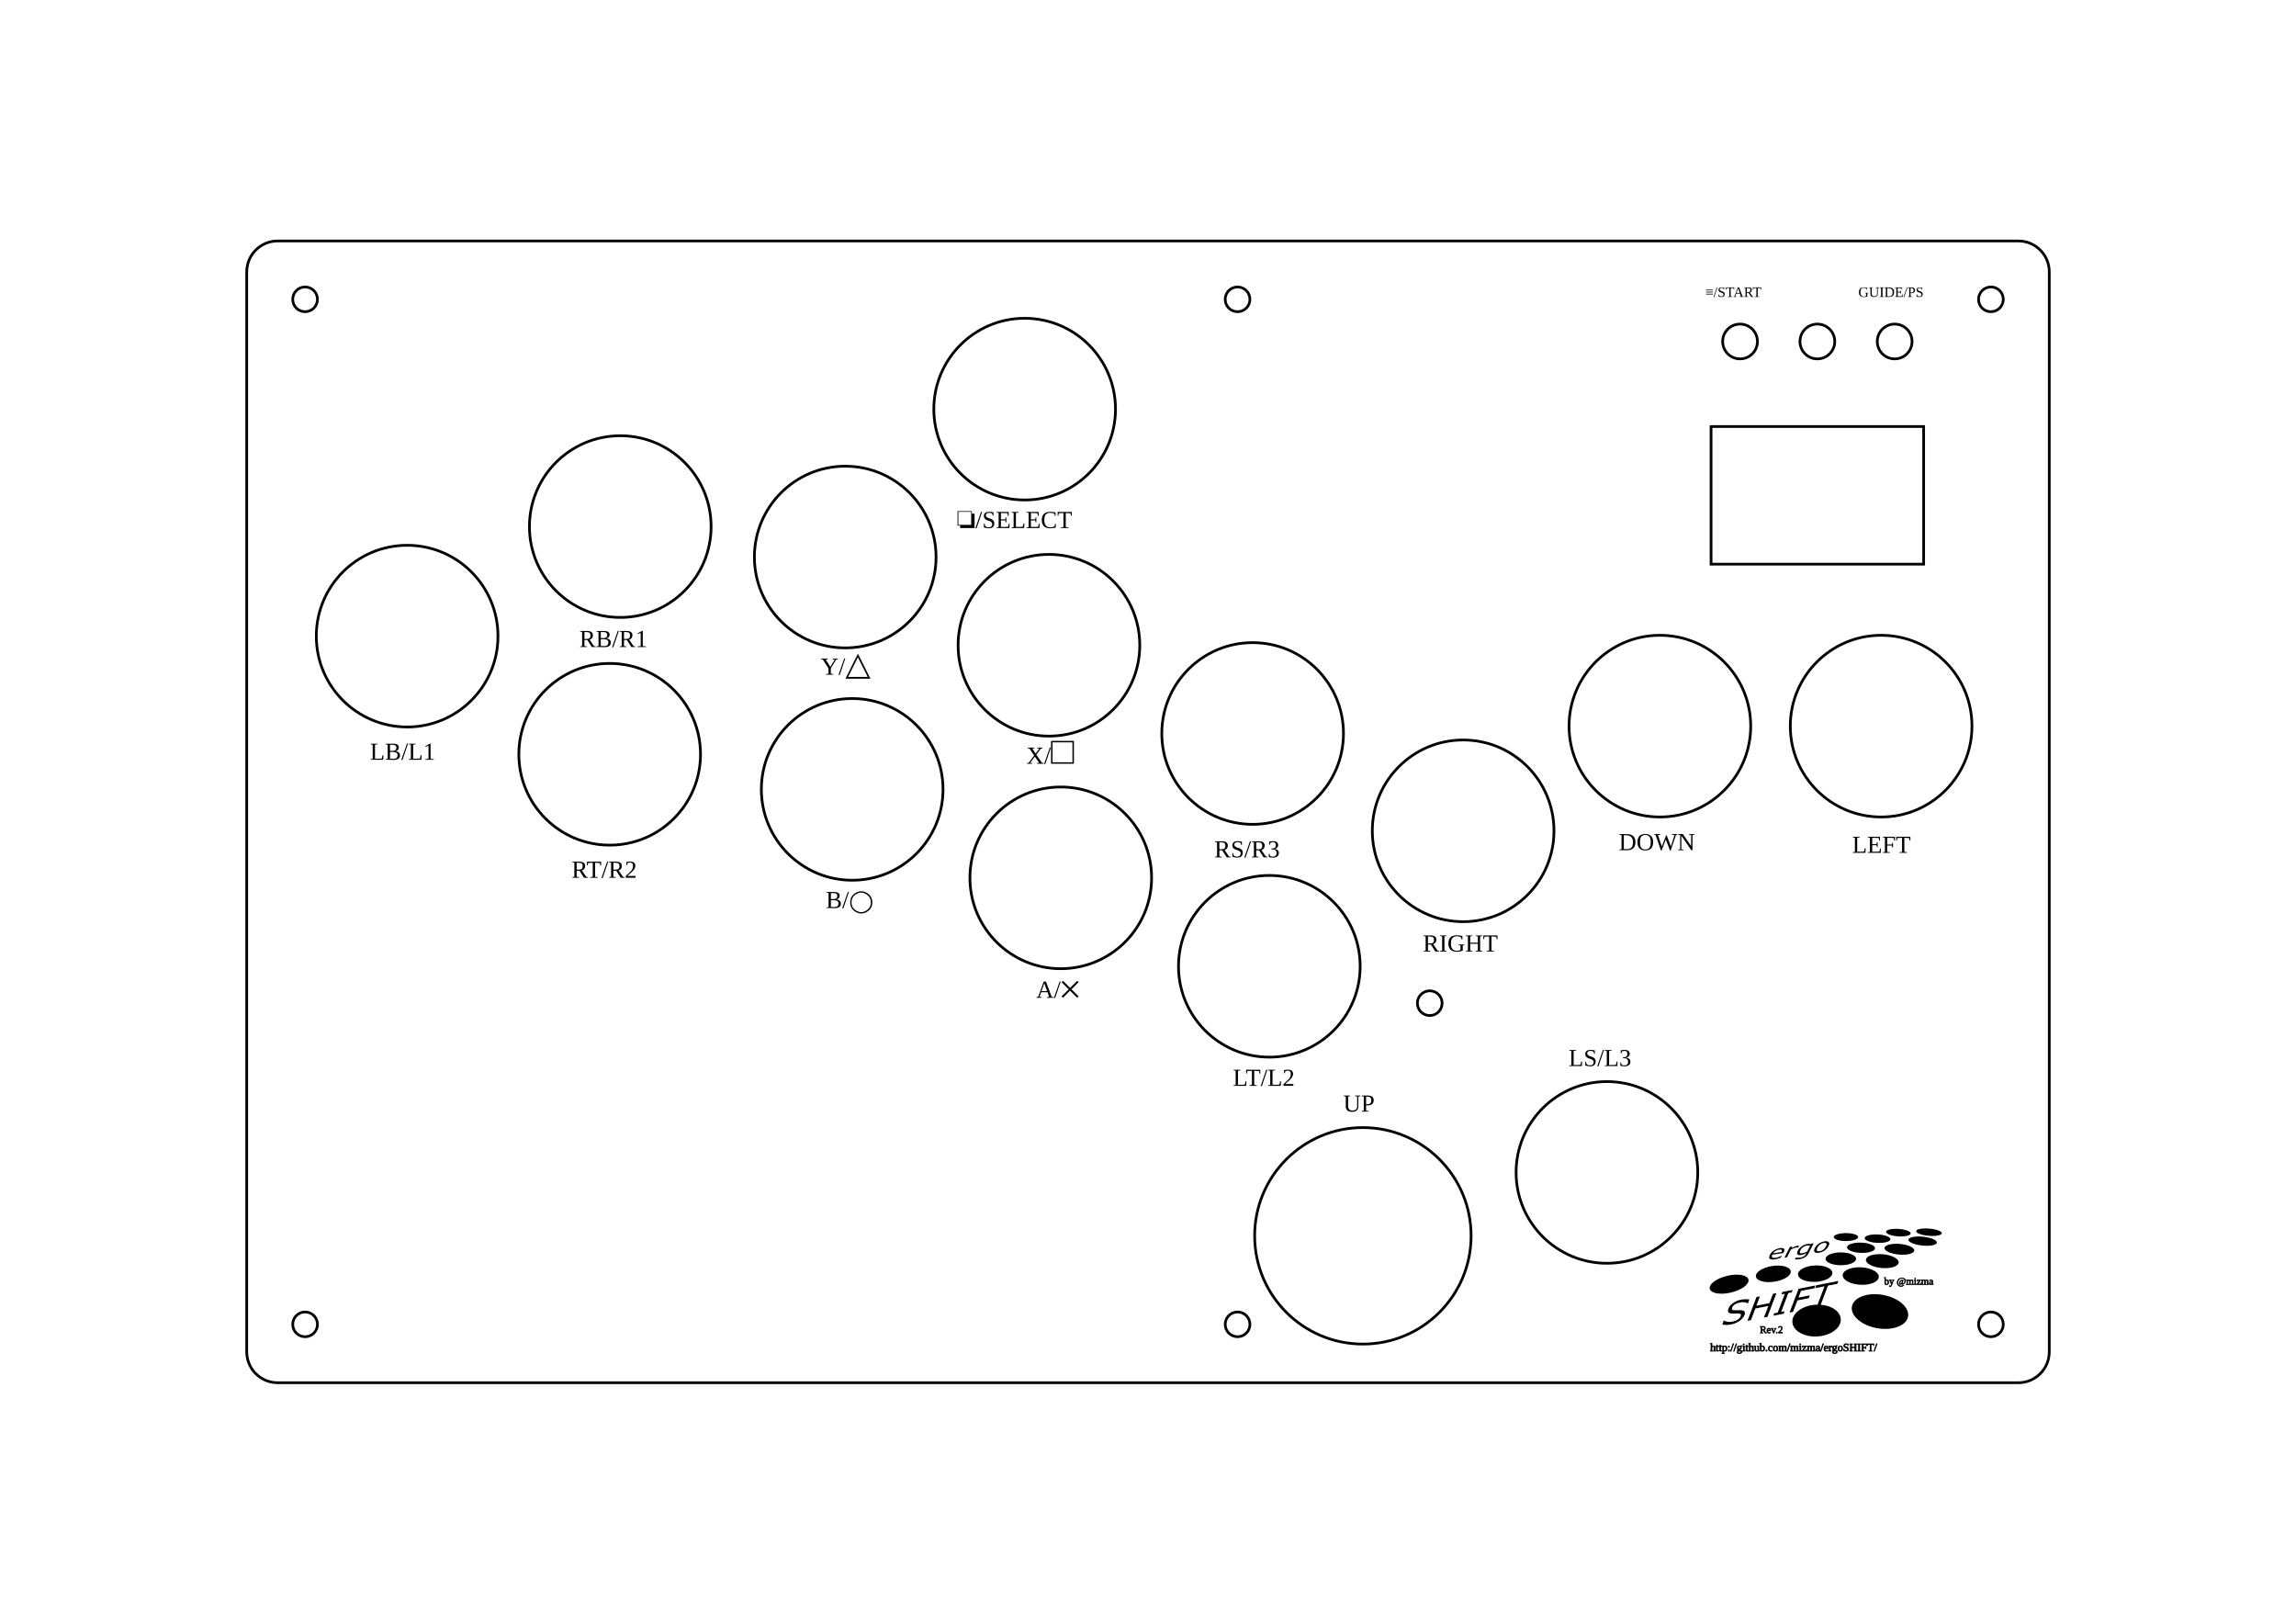
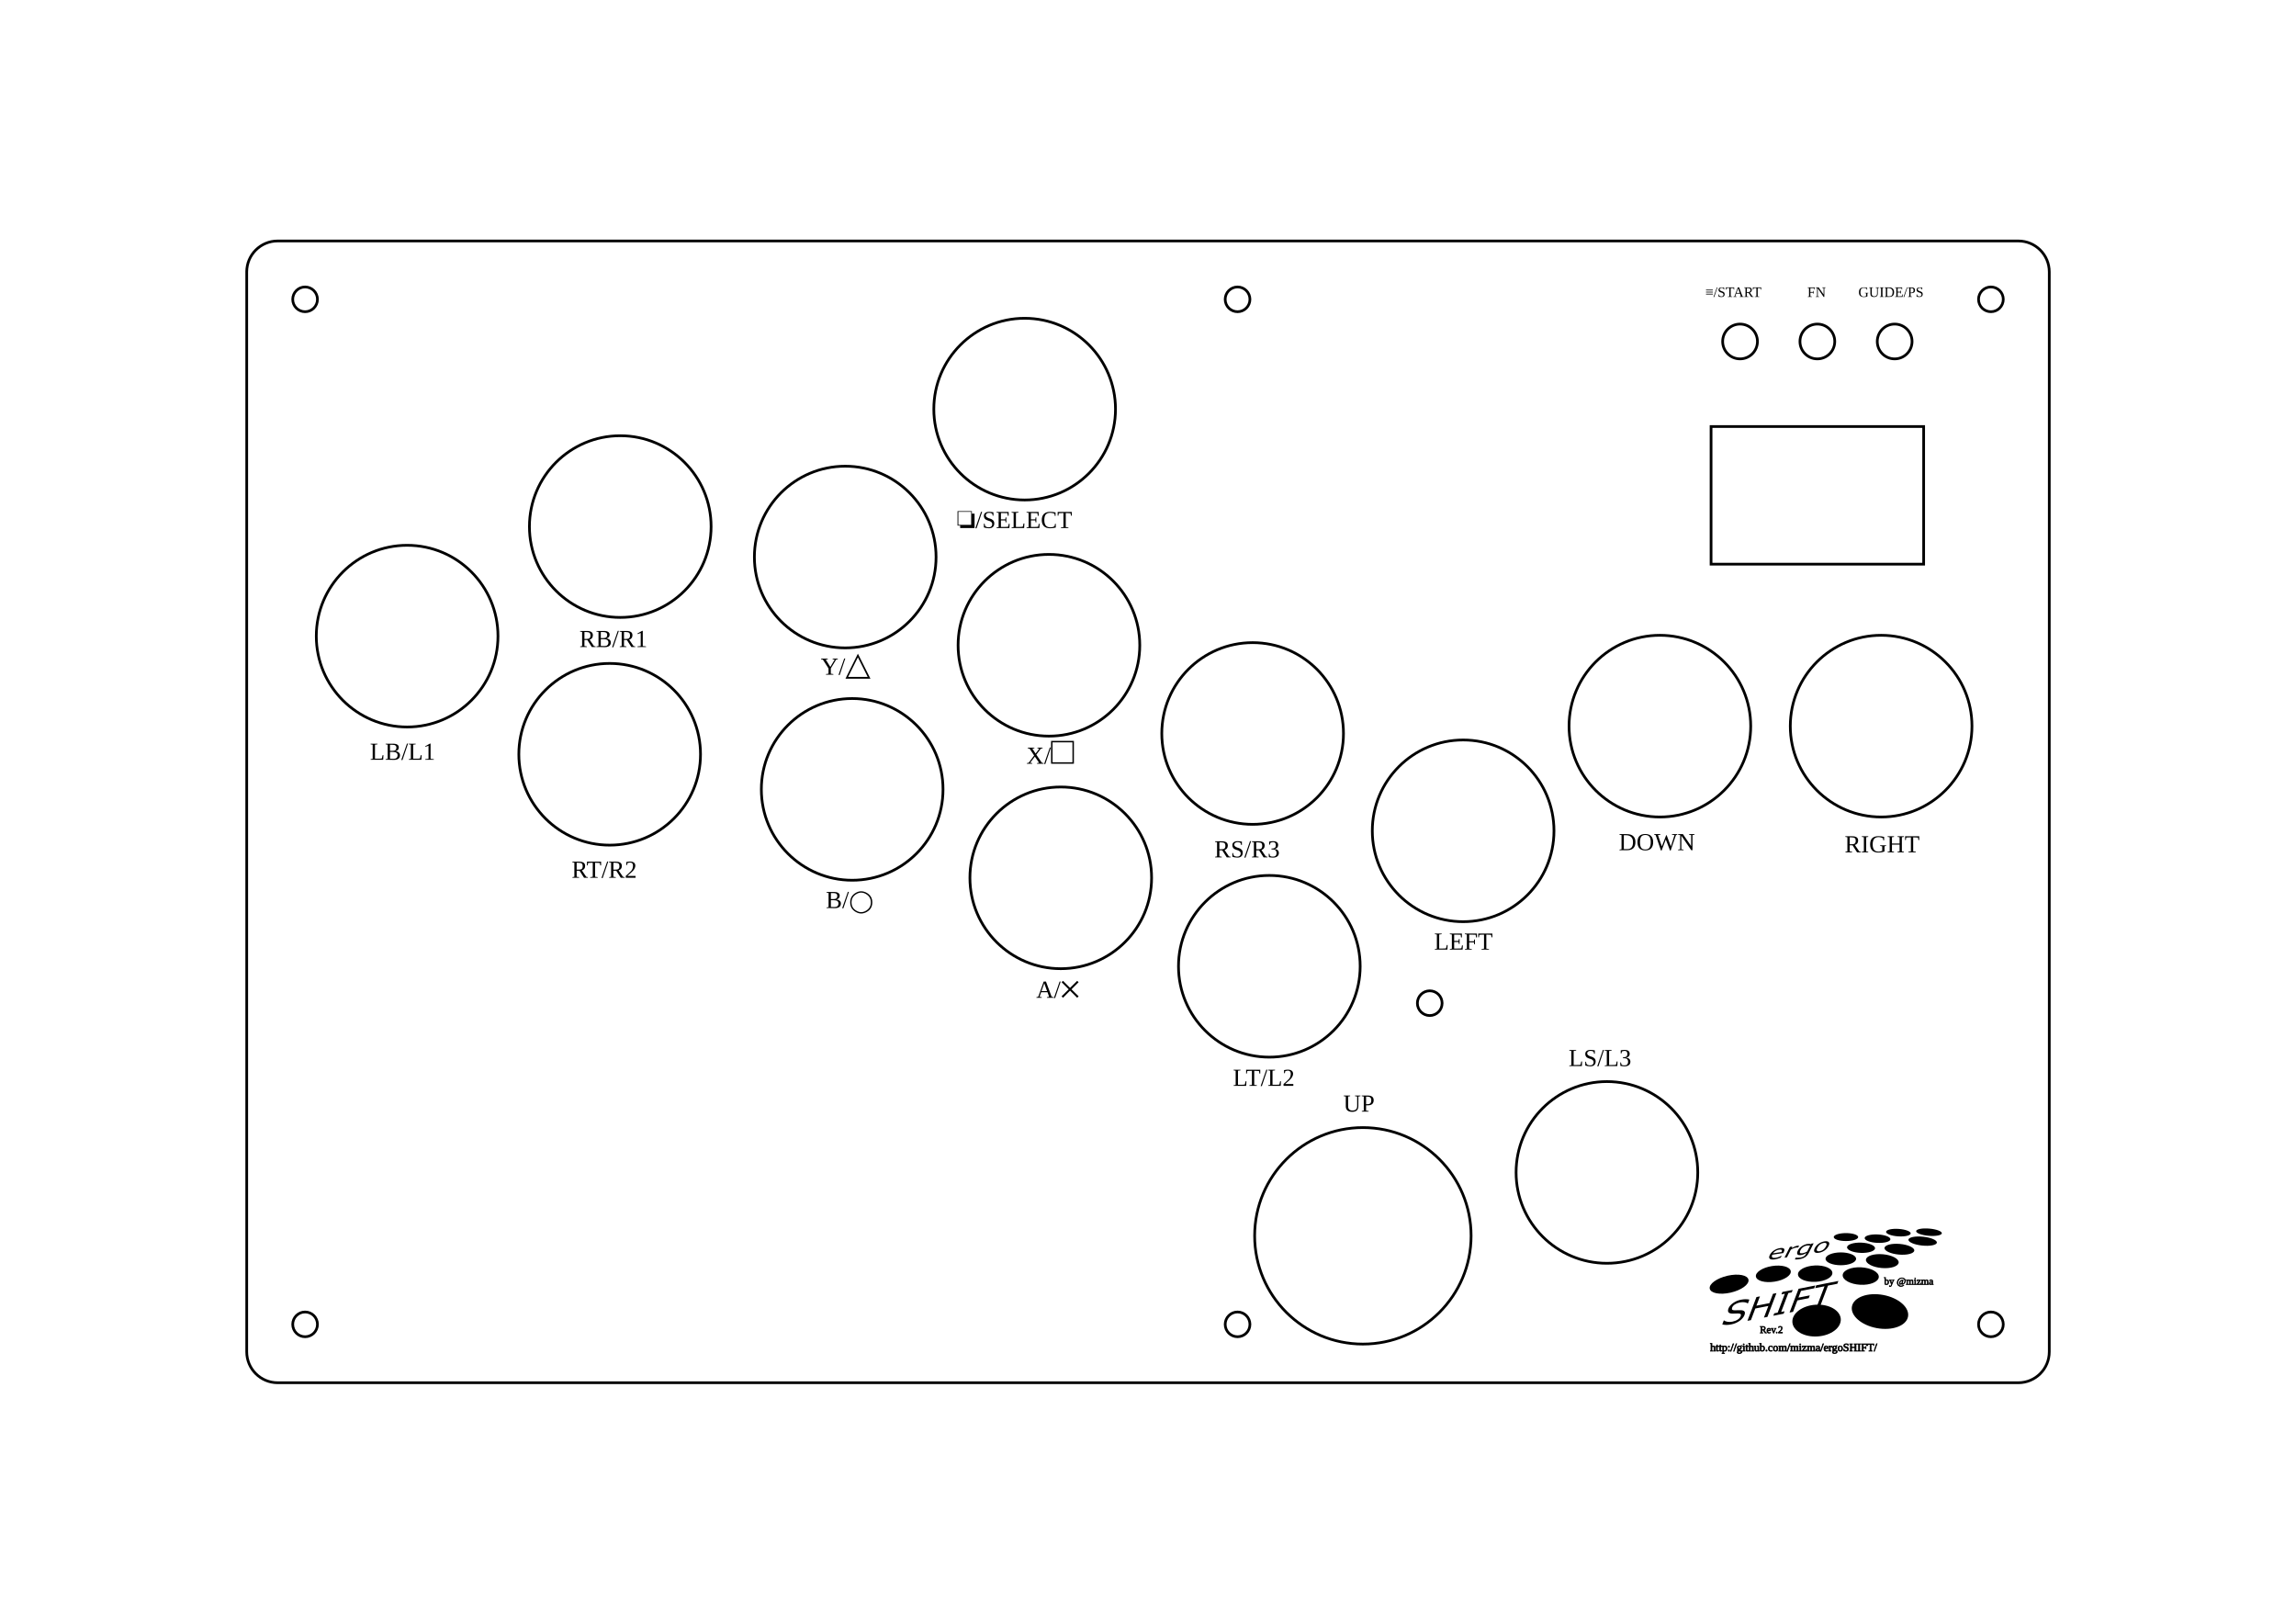
<svg xmlns="http://www.w3.org/2000/svg" width="297mm" height="210mm" viewBox="0 0 297 210" version="1.1" id="svg25" xml:space="preserve">
  <defs id="defs25" />
  <g id="g3" transform="matrix(-1,0,0,1,297,0)">
    <g id="Sketch006" transform="matrix(1,0,0,-1,31.915,31.165)">
      <path id="Sketch006_w0000" d="m 233.17,-4 a 4,4 0 0 1 -4,4 H 4 A 4,4 0 0 1 0,-4 v -139.67 a 4,4 0 0 1 4,-4 h 225.17 a 4,4 0 0 1 4,4 V -4" stroke="#000000" stroke-width="0.35 px" style="fill:none;fill-opacity:1;fill-rule:evenodd;stroke-width:0.35;stroke-linecap:square;stroke-miterlimit:4;stroke-dasharray:none" />
      <circle cx="7.55" cy="-7.55" r="1.6" stroke="#000000" stroke-width="0.35 px" style="fill:none;stroke-width:0.35;stroke-linecap:square;stroke-miterlimit:4;stroke-dasharray:none" id="circle1" />
      <circle cx="20" cy="-13" r="2.25" stroke="#000000" stroke-width="0.35 px" style="fill:none;stroke-width:0.35;stroke-linecap:square;stroke-miterlimit:4;stroke-dasharray:none" id="circle2" />
      <circle cx="30" cy="-13" r="2.25" stroke="#000000" stroke-width="0.35 px" style="fill:none;stroke-width:0.35;stroke-linecap:square;stroke-miterlimit:4;stroke-dasharray:none" id="circle3" />
      <circle cx="40" cy="-13" r="2.25" stroke="#000000" stroke-width="0.35 px" style="fill:none;stroke-width:0.35;stroke-linecap:square;stroke-miterlimit:4;stroke-dasharray:none" id="circle4" />
      <circle cx="105" cy="-7.55" r="1.6" stroke="#000000" stroke-width="0.35 px" style="fill:none;stroke-width:0.35;stroke-linecap:square;stroke-miterlimit:4;stroke-dasharray:none" id="circle5" />
      <circle cx="21.75" cy="-62.75" r="11.75" stroke="#000000" stroke-width="0.35 px" style="fill:none;stroke-width:0.35;stroke-linecap:square;stroke-miterlimit:4;stroke-dasharray:none" id="circle6" />
      <circle cx="50.37" cy="-62.75" r="11.75" stroke="#000000" stroke-width="0.35 px" style="fill:none;stroke-width:0.35;stroke-linecap:square;stroke-miterlimit:4;stroke-dasharray:none" id="circle7" />
      <circle cx="132.54" cy="-21.75" r="11.75" stroke="#000000" stroke-width="0.35 px" style="fill:none;stroke-width:0.35;stroke-linecap:square;stroke-miterlimit:4;stroke-dasharray:none" id="circle8" />
      <circle cx="129.4" cy="-52.29" r="11.75" stroke="#000000" stroke-width="0.35 px" style="fill:none;stroke-width:0.35;stroke-linecap:square;stroke-miterlimit:4;stroke-dasharray:none" id="circle9" />
      <circle cx="103.05" cy="-63.7" r="11.75" stroke="#000000" stroke-width="0.35 px" style="fill:none;stroke-width:0.35;stroke-linecap:square;stroke-miterlimit:4;stroke-dasharray:none" id="circle10" />
      <circle cx="75.82" cy="-76.29" r="11.75" stroke="#000000" stroke-width="0.35 px" style="fill:none;stroke-width:0.35;stroke-linecap:square;stroke-miterlimit:4;stroke-dasharray:none" id="circle11" />
      <circle cx="100.89" cy="-93.81" r="11.75" stroke="#000000" stroke-width="0.35 px" style="fill:none;stroke-width:0.35;stroke-linecap:square;stroke-miterlimit:4;stroke-dasharray:none" id="circle12" />
      <circle cx="127.87" cy="-82.37" r="11.75" stroke="#000000" stroke-width="0.35 px" style="fill:none;stroke-width:0.35;stroke-linecap:square;stroke-miterlimit:4;stroke-dasharray:none" id="circle13" />
      <circle cx="154.85" cy="-70.93" r="11.75" stroke="#000000" stroke-width="0.35 px" style="fill:none;stroke-width:0.35;stroke-linecap:square;stroke-miterlimit:4;stroke-dasharray:none" id="circle14" />
      <circle cx="155.75" cy="-40.88" r="11.75" stroke="#000000" stroke-width="0.35 px" style="fill:none;stroke-width:0.35;stroke-linecap:square;stroke-miterlimit:4;stroke-dasharray:none" id="circle15" />
      <circle cx="184.85" cy="-36.94" r="11.75" stroke="#000000" stroke-width="0.35 px" style="fill:none;stroke-width:0.35;stroke-linecap:square;stroke-miterlimit:4;stroke-dasharray:none" id="circle16" />
      <circle cx="212.42" cy="-51.11" r="11.75" stroke="#000000" stroke-width="0.35 px" style="fill:none;stroke-width:0.35;stroke-linecap:square;stroke-miterlimit:4;stroke-dasharray:none" id="circle17" />
      <circle cx="186.22" cy="-66.39" r="11.75" stroke="#000000" stroke-width="0.35 px" style="fill:none;stroke-width:0.35;stroke-linecap:square;stroke-miterlimit:4;stroke-dasharray:none" id="circle18" />
      <circle cx="80.14" cy="-98.58" r="1.6" stroke="#000000" stroke-width="0.35 px" style="fill:none;stroke-width:0.35;stroke-linecap:square;stroke-miterlimit:4;stroke-dasharray:none" id="circle19" />
      <circle cx="57.22" cy="-120.47" r="11.75" stroke="#000000" stroke-width="0.35 px" style="fill:none;stroke-width:0.35;stroke-linecap:square;stroke-miterlimit:4;stroke-dasharray:none" id="circle20" />
      <circle cx="7.55" cy="-140.12" r="1.6" stroke="#000000" stroke-width="0.35 px" style="fill:none;stroke-width:0.35;stroke-linecap:square;stroke-miterlimit:4;stroke-dasharray:none" id="circle21" />
      <circle cx="88.79" cy="-128.67" r="14" stroke="#000000" stroke-width="0.35 px" style="fill:none;stroke-width:0.35;stroke-linecap:square;stroke-miterlimit:4;stroke-dasharray:none" id="circle22" />
      <circle cx="105" cy="-140.12" r="1.6" stroke="#000000" stroke-width="0.35 px" style="fill:none;stroke-width:0.35;stroke-linecap:square;stroke-miterlimit:4;stroke-dasharray:none" id="circle23" />
      <circle cx="225.62" cy="-140.12" r="1.6" stroke="#000000" stroke-width="0.35 px" style="fill:none;stroke-width:0.35;stroke-linecap:square;stroke-miterlimit:4;stroke-dasharray:none" id="circle24" />
      <circle cx="225.62" cy="-7.55" r="1.6" stroke="#000000" stroke-width="0.35 px" style="fill:none;stroke-width:0.35;stroke-linecap:square;stroke-miterlimit:4;stroke-dasharray:none" id="circle25" />
      <path id="Sketch006_w0026" d="M 43.75,-41.8 H 16.25 V -24 h 27.5 v -17.8" stroke="#000000" stroke-width="0.35 px" style="fill:none;fill-opacity:1;fill-rule:evenodd;stroke-width:0.35;stroke-linecap:square;stroke-miterlimit:4;stroke-dasharray:none" />
    </g>
    <g id="g2" transform="translate(-0.59516,-0.49745)">
-       <text xml:space="preserve" style="font-size:3.175px;fill:#000000;fill-opacity:1;stroke:none;stroke-width:0.265;stroke-opacity:0.481" x="-58.012" y="110.796" id="text25" transform="scale(-1,1)">
-         <tspan id="tspan25" style="fill:#000000;fill-opacity:1;stroke:none;stroke-width:0.265;stroke-opacity:0.481" x="-58.012" y="110.796">LEFT</tspan>
+       <text xml:space="preserve" style="font-size:3.175px;fill:#000000;fill-opacity:1;stroke:none;stroke-width:0.265;stroke-opacity:0.481" x="-58.984" y="110.735" id="text25" transform="scale(-1,1)">
+         <tspan id="tspan25" style="fill:#000000;fill-opacity:1;stroke:none;stroke-width:0.265;stroke-opacity:0.481" x="-58.984" y="110.735">RIGHT</tspan>
      </text>
      <text xml:space="preserve" style="font-size:3.175px;fill:#000000;fill-opacity:1;stroke:none;stroke-width:0.265;stroke-opacity:0.3" x="-88.201" y="110.457" id="text26" transform="scale(-1,1)">
        <tspan style="fill:#000000;fill-opacity:1;stroke:none;stroke-width:0.265" x="-88.201" y="110.457" id="tspan27">DOWN</tspan>
      </text>
-       <text xml:space="preserve" style="font-size:3.175px;fill:#000000;fill-opacity:1;stroke:none;stroke-width:0.265;stroke-opacity:0.3" x="-113.541" y="123.561" id="text26-3" transform="scale(-1,1)">
-         <tspan style="fill:#000000;fill-opacity:1;stroke:none;stroke-width:0.265" x="-113.541" y="123.561" id="tspan27-6">RIGHT</tspan>
+       <text xml:space="preserve" style="font-size:3.175px;fill:#000000;fill-opacity:1;stroke:none;stroke-width:0.265;stroke-opacity:0.3" x="-112.084" y="123.319" id="text26-3" transform="scale(-1,1)">
+         <tspan style="fill:#000000;fill-opacity:1;stroke:none;stroke-width:0.265" x="-112.084" y="123.319" id="tspan27-6">LEFT</tspan>
      </text>
      <text xml:space="preserve" style="font-size:3.175px;fill:#000000;fill-opacity:1;stroke:none;stroke-width:0.265;stroke-opacity:0.3" x="-123.835" y="144.265" id="text26-3-3" transform="scale(-1,1)">
        <tspan style="fill:#000000;fill-opacity:1;stroke:none;stroke-width:0.265" x="-123.835" y="144.265" id="tspan28">UP</tspan>
      </text>
      <text xml:space="preserve" style="font-size:3.175px;fill:#000000;fill-opacity:1;stroke:none;stroke-width:0.265;stroke-opacity:0.3" x="-163.558" y="129.544" id="text26-3-3-6" transform="scale(-1,1)">
        <tspan style="fill:#000000;fill-opacity:1;stroke:none;stroke-width:0.265" x="-163.558" y="129.544" id="tspan28-7">A/✕</tspan>
      </text>
      <text xml:space="preserve" style="font-size:3.175px;fill:#000000;fill-opacity:1;stroke:none;stroke-width:0.265;stroke-opacity:0.3" x="-190.773" y="117.939" id="text26-3-3-6-4" transform="scale(-1,1)">
        <tspan style="fill:#000000;fill-opacity:1;stroke:none;stroke-width:0.265" x="-190.773" y="117.939" id="tspan28-7-1">B/<tspan style="font-size:2.822px" id="tspan3">◯</tspan>
        </tspan>
      </text>
      <text xml:space="preserve" style="font-size:3.175px;fill:#000000;fill-opacity:1;stroke:none;stroke-width:0.265;stroke-opacity:0.3" x="-138.114" y="140.936" id="text26-3-3-6-4-0" transform="scale(-1,1)">
        <tspan style="fill:#000000;fill-opacity:1;stroke:none;stroke-width:0.265" x="-138.114" y="140.936" id="tspan28-7-1-1">LT/L2</tspan>
      </text>
      <text xml:space="preserve" style="font-size:3.175px;fill:#000000;fill-opacity:1;stroke:none;stroke-width:0.265;stroke-opacity:0.3" x="-140.518" y="111.382" id="text26-3-3-6-4-7" transform="scale(-1,1)">
        <tspan style="fill:#000000;fill-opacity:1;stroke:none;stroke-width:0.265" x="-140.518" y="111.382" id="tspan28-7-1-7">RS/R3</tspan>
      </text>
      <text xml:space="preserve" style="font-size:3.175px;fill:#000000;fill-opacity:1;stroke:none;stroke-width:0.265;stroke-opacity:0.3" x="-164.824" y="99.274" id="text26-3-3-6-4-8" transform="scale(-1,1)">
        <tspan style="fill:#000000;fill-opacity:1;stroke:none;stroke-width:0.265" x="-164.824" y="99.274" id="tspan28-7-1-9">X/<tspan style="font-size:4.939px" id="tspan1">□</tspan>
        </tspan>
      </text>
      <text xml:space="preserve" style="font-size:3.175px;fill:#000000;fill-opacity:1;stroke:none;stroke-width:0.265;stroke-opacity:0.3" x="-94.691" y="138.378" id="text26-3-3-6-4-8-2" transform="scale(-1,1)">
        <tspan style="fill:#000000;fill-opacity:1;stroke:none;stroke-width:0.265" x="-94.691" y="138.378" id="tspan28-7-1-9-6">LS/L3</tspan>
      </text>
      <text xml:space="preserve" style="font-size:3.175px;fill:#000000;fill-opacity:1;stroke:none;stroke-width:0.265;stroke-opacity:0.3" x="-173.843" y="68.789" id="text26-3-3-6-4-8-9" transform="scale(-1,1)">
        <tspan style="fill:#000000;fill-opacity:1;stroke:none;stroke-width:0.265" x="-173.843" y="68.789" id="tspan28-7-1-9-9">❏/SELECT</tspan>
      </text>
      <text xml:space="preserve" style="font-size:1.878px;fill:#000000;fill-opacity:1;stroke:none;stroke-width:0.156;stroke-opacity:0.3" x="-77.002" y="38.897" id="text26-3-3-6-4-8-9-8" transform="scale(-1,1)">
        <tspan style="fill:#000000;fill-opacity:1;stroke:none;stroke-width:0.156" x="-77.002" y="38.897" id="tspan28-7-1-9-9-8">≡/START</tspan>
+       </text>
+       <text xml:space="preserve" style="font-size:1.878px;fill:#000000;fill-opacity:1;stroke:none;stroke-width:0.156;stroke-opacity:0.3" x="-63.81" y="38.897" id="text26-3-3-6-4-8-9-8-0" transform="scale(-1,1)">
+         <tspan style="fill:#000000;fill-opacity:1;stroke:none;stroke-width:0.156" x="-63.81" y="38.897" id="tspan28-7-1-9-9-8-7">FN</tspan>
      </text>
      <text xml:space="preserve" style="font-size:1.878px;fill:#000000;fill-opacity:1;stroke:none;stroke-width:0.156;stroke-opacity:0.3" x="-57.208" y="38.897" id="text26-3-3-6-4-8-9-8-6" transform="scale(-1,1)">
        <tspan style="fill:#000000;fill-opacity:1;stroke:none;stroke-width:0.156" x="-57.208" y="38.897" id="tspan28-7-1-9-9-8-0">GUIDE/PS</tspan>
      </text>
      <text xml:space="preserve" style="font-size:3.175px;fill:#000000;fill-opacity:1;stroke:none;stroke-width:0.265;stroke-opacity:0.3" x="-191.421" y="87.76" id="text26-3-3-6-4-6" transform="scale(-1,1)">
        <tspan style="fill:#000000;fill-opacity:1;stroke:none;stroke-width:0.265" x="-191.421" y="87.76" id="tspan28-7-1-2">Y/<tspan style="font-size:4.233px" id="tspan4">△</tspan>
        </tspan>
      </text>
      <text xml:space="preserve" style="font-size:3.175px;fill:#000000;fill-opacity:1;stroke:none;stroke-width:0.265;stroke-opacity:0.3" x="-223.658" y="114.02" id="text26-3-3-6-4-3" transform="scale(-1,1)">
        <tspan style="fill:#000000;fill-opacity:1;stroke:none;stroke-width:0.265" x="-223.658" y="114.02" id="tspan28-7-1-98">RT/R2</tspan>
      </text>
      <text xml:space="preserve" style="font-size:3.175px;fill:#000000;fill-opacity:1;stroke:none;stroke-width:0.265;stroke-opacity:0.3" x="-222.653" y="84.181" id="text26-3-3-6-4-1" transform="scale(-1,1)">
        <tspan style="fill:#000000;fill-opacity:1;stroke:none;stroke-width:0.265" x="-222.653" y="84.181" id="tspan28-7-1-5">RB/R1</tspan>
      </text>
      <text xml:space="preserve" style="font-size:3.175px;fill:#000000;fill-opacity:1;stroke:none;stroke-width:0.265;stroke-opacity:0.3" x="-249.747" y="98.761" id="text26-3-3-6-4-9" transform="scale(-1,1)">
        <tspan style="fill:#000000;fill-opacity:1;stroke:none;stroke-width:0.265" x="-249.747" y="98.761" id="tspan28-7-1-76">LB/L1</tspan>
      </text>
    </g>
  </g>
  <g id="g6" transform="translate(176.1877)">
    <g id="g1" transform="matrix(0.2102046,0,0,0.2102016,37.50266,151.8331)">
      <ellipse style="fill:#000000;stroke-width:0.29" id="path1" cx="34.737" cy="76.737" rx="12.23" ry="5.283" transform="matrix(0.9750418,-0.2220215,0.1772845,0.9841596,0,0)" />
      <ellipse style="fill:#000000;stroke-width:0.265" id="path2" cx="62.759" cy="72.508" rx="10.854" ry="4.859" transform="matrix(0.9874115,-0.1581724,0.1754168,0.9844943,0,0)" />
      <ellipse style="fill:#000000;stroke-width:0.275" id="path3" cx="97.336" cy="66.152" rx="10.6" ry="5.037" transform="rotate(-2.785622)" />
      <ellipse style="fill:#000000;stroke-width:0.262" id="path4" cx="95.264" cy="96.598" rx="14.922" ry="9.773" transform="matrix(0.9978905,-0.06491968,0.06456334,0.9979136,0,0)" />
      <ellipse style="fill:#000000;stroke-width:0.272" id="path5" cx="154.024" cy="57.631" rx="17.54" ry="10.39" transform="matrix(0.9832158,0.1824466,-0.1929999,0.9811988,0,0)" />
      <ellipse style="fill:#000000;stroke-width:0.27" id="path6" cx="131.685" cy="55.865" rx="11.126" ry="5.375" transform="matrix(0.9985756,0.0533553,-0.05408238,0.9985365,0,0)" />
      <ellipse style="fill:#000000;stroke-width:0.253" id="path7" cx="116.223" cy="52.21" rx="9.397" ry="3.947" />
      <ellipse style="fill:#000000;stroke-width:0.276" id="path8" cx="145.872" cy="41.112" rx="10.111" ry="4.247" transform="rotate(4.987672)" />
      <ellipse style="fill:#000000;stroke-width:0.278" id="path9" cx="130.047" cy="40.891" rx="8.608" ry="3.157" transform="matrix(0.9993915,0.03488101,-0.03188677,0.9994915,0,0)" />
      <ellipse style="fill:#000000;stroke-width:0.277" id="path10" cx="119.38" cy="38.829" rx="7.518" ry="2.443" />
      <ellipse style="fill:#000000;stroke-width:0.288" id="path11" cx="140.37" cy="33.262" rx="7.932" ry="2.592" transform="matrix(0.9989029,0.04682987,-0.04218835,0.9991097,0,0)" />
      <ellipse style="fill:#000000;stroke-width:0.276" id="path12" cx="155.891" cy="32.724" rx="9.197" ry="3.287" transform="matrix(0.9961059,0.08816449,-0.09234462,0.9957271,0,0)" />
      <ellipse style="fill:#000000;stroke-width:0.268" id="path13" cx="170.302" cy="23.755" rx="8.787" ry="2.733" transform="matrix(0.994557,0.1041937,-0.1177663,0.9930413,0,0)" />
      <ellipse style="fill:#000000;stroke-width:0.249" id="path14" cx="173.434" cy="20.856" rx="7.936" ry="2.223" transform="matrix(0.996204,0.0870495,-0.1101757,0.9939121,0,0)" />
      <ellipse style="fill:#000000;stroke-width:0.283" id="path15" cx="153.716" cy="25.852" rx="7.596" ry="2.297" transform="rotate(3.842859)" />
      <path d="m 93.194,74.352 h -5.531 q 0,0.692 0.208,1.21 0.208,0.511 0.571,0.84 0.349,0.323 0.827,0.484 0.484,0.161 1.062,0.161 0.766,0 1.539,-0.302 0.78,-0.309 1.109,-0.605 h 0.067 v 1.378 q -0.638,0.269 -1.304,0.45 -0.665,0.181 -1.398,0.181 -1.868,0 -2.917,-1.008 -1.048,-1.015 -1.048,-2.876 0,-1.841 1.001,-2.923 1.008,-1.082 2.648,-1.082 1.519,0 2.339,0.887 0.827,0.887 0.827,2.52 z m -1.23,-0.968 q -0.007,-0.995 -0.504,-1.539 -0.491,-0.544 -1.499,-0.544 -1.015,0 -1.62,0.598 -0.598,0.598 -0.679,1.485 z m 7.829,-1.539 h -0.067 q -0.282,-0.067 -0.551,-0.094 -0.262,-0.034 -0.625,-0.034 -0.585,0 -1.129,0.262 -0.544,0.255 -1.048,0.665 v 5.329 h -1.263 v -7.506 h 1.263 v 1.109 q 0.753,-0.605 1.324,-0.853 0.578,-0.255 1.176,-0.255 0.329,0 0.477,0.02 0.148,0.013 0.444,0.06 z m 7.278,5.275 q 0,1.909 -0.867,2.802 -0.867,0.894 -2.668,0.894 -0.598,0 -1.169,-0.087 -0.565,-0.081 -1.116,-0.235 v -1.29 h 0.067 q 0.309,0.121 0.981,0.296 0.672,0.181 1.344,0.181 0.645,0 1.069,-0.155 0.423,-0.155 0.659,-0.43 0.235,-0.262 0.336,-0.632 0.101,-0.37 0.101,-0.827 v -0.685 q -0.571,0.457 -1.095,0.685 -0.517,0.222 -1.324,0.222 -1.344,0 -2.137,-0.968 -0.786,-0.974 -0.786,-2.742 0,-0.968 0.269,-1.667 0.276,-0.706 0.746,-1.216 0.437,-0.477 1.062,-0.739 0.625,-0.269 1.243,-0.269 0.652,0 1.089,0.134 0.444,0.128 0.934,0.396 l 0.081,-0.323 h 1.183 z m -1.263,-1.21 v -4.093 q -0.504,-0.228 -0.941,-0.323 -0.43,-0.101 -0.86,-0.101 -1.042,0 -1.64,0.699 -0.598,0.699 -0.598,2.03 0,1.263 0.444,1.915 0.444,0.652 1.472,0.652 0.551,0 1.102,-0.208 0.558,-0.215 1.021,-0.571 z m 10.148,-1.687 q 0,1.835 -0.941,2.896 -0.941,1.062 -2.52,1.062 -1.593,0 -2.534,-1.062 -0.934,-1.062 -0.934,-2.896 0,-1.835 0.934,-2.896 0.941,-1.069 2.534,-1.069 1.579,0 2.52,1.069 0.941,1.062 0.941,2.896 z m -1.304,0 q 0,-1.458 -0.571,-2.164 -0.571,-0.712 -1.586,-0.712 -1.028,0 -1.599,0.712 -0.565,0.706 -0.565,2.164 0,1.411 0.571,2.144 0.571,0.726 1.593,0.726 1.008,0 1.579,-0.719 0.578,-0.726 0.578,-2.15 z" id="text15" style="font-size:13.763px;stroke-width:1.147" transform="matrix(1.221057,-0.1847684,-0.4435906,0.8860857,0,0)" aria-label="ergo" />
      <path d="m 89.139,106.877 q 0,0.862 -0.406,1.703 -0.396,0.842 -1.119,1.426 -0.792,0.634 -1.852,0.99 -1.05,0.357 -2.535,0.357 -1.594,0 -2.872,-0.297 -1.268,-0.297 -2.585,-0.881 v -2.456 h 0.139 q 1.119,0.931 2.585,1.436 1.466,0.505 2.753,0.505 1.822,0 2.832,-0.683 1.02,-0.683 1.02,-1.822 0,-0.98 -0.485,-1.446 -0.475,-0.465 -1.456,-0.723 -0.743,-0.198 -1.614,-0.327 -0.862,-0.129 -1.832,-0.327 -1.961,-0.416 -2.912,-1.416 -0.941,-1.01 -0.941,-2.624 0,-1.852 1.565,-3.03 1.565,-1.188 3.971,-1.188 1.555,0 2.852,0.297 1.297,0.297 2.298,0.733 v 2.317 h -0.139 q -0.842,-0.713 -2.218,-1.179 -1.367,-0.475 -2.803,-0.475 -1.575,0 -2.535,0.654 -0.951,0.654 -0.951,1.684 0,0.921 0.475,1.446 0.475,0.525 1.674,0.802 0.634,0.139 1.802,0.337 1.169,0.198 1.981,0.406 1.644,0.436 2.476,1.317 0.832,0.881 0.832,2.466 z m 14.429,4.209 h -1.961 v -7.22 h -7.358 v 7.22 H 92.289 V 96.34 h 1.961 v 5.784 h 7.358 v -5.784 h 1.961 z m 9.161,0 h -5.823 v -1.505 h 1.931 V 97.845 h -1.931 v -1.505 h 5.823 v 1.505 h -1.931 v 11.736 h 1.931 z m 12.756,-13.003 h -7.457 v 4.159 h 6.408 v 1.743 h -6.408 v 7.101 h -1.961 V 96.34 h 9.418 z m 13.053,0 h -5.269 v 13.003 h -1.961 V 98.083 h -5.269 v -1.743 h 12.498 z" id="text16" style="font-size:20.282px;stroke-width:1.69" transform="matrix(1.090097,-0.2142079,-0.3767602,0.9913846,0,0)" aria-label="SHIFT" />
    </g>
    <text xml:space="preserve" style="font-size:1.438px;fill:#000000;stroke:#000000;stroke-width:0.09" x="45.027" y="174.747" id="text2">
      <tspan id="tspan2" style="stroke-width:0.09" x="45.027" y="174.747">http://github.com/mizma/ergoSHIFT/</tspan>
    </text>
    <text xml:space="preserve" style="font-size:1.307px;fill:#000000;stroke:#000000;stroke-width:0.082" x="51.453" y="172.408" id="text5">
      <tspan id="tspan5" style="stroke-width:0.082" x="51.453" y="172.408">Rev.2</tspan>
    </text>
    <text xml:space="preserve" style="font-size:1.304px;fill:#000000;stroke:#000000;stroke-width:0.082" x="67.531" y="166.134" id="text6">
      <tspan id="tspan6" style="stroke-width:0.082" x="67.531" y="166.134">by @mizma</tspan>
    </text>
  </g>
</svg>
